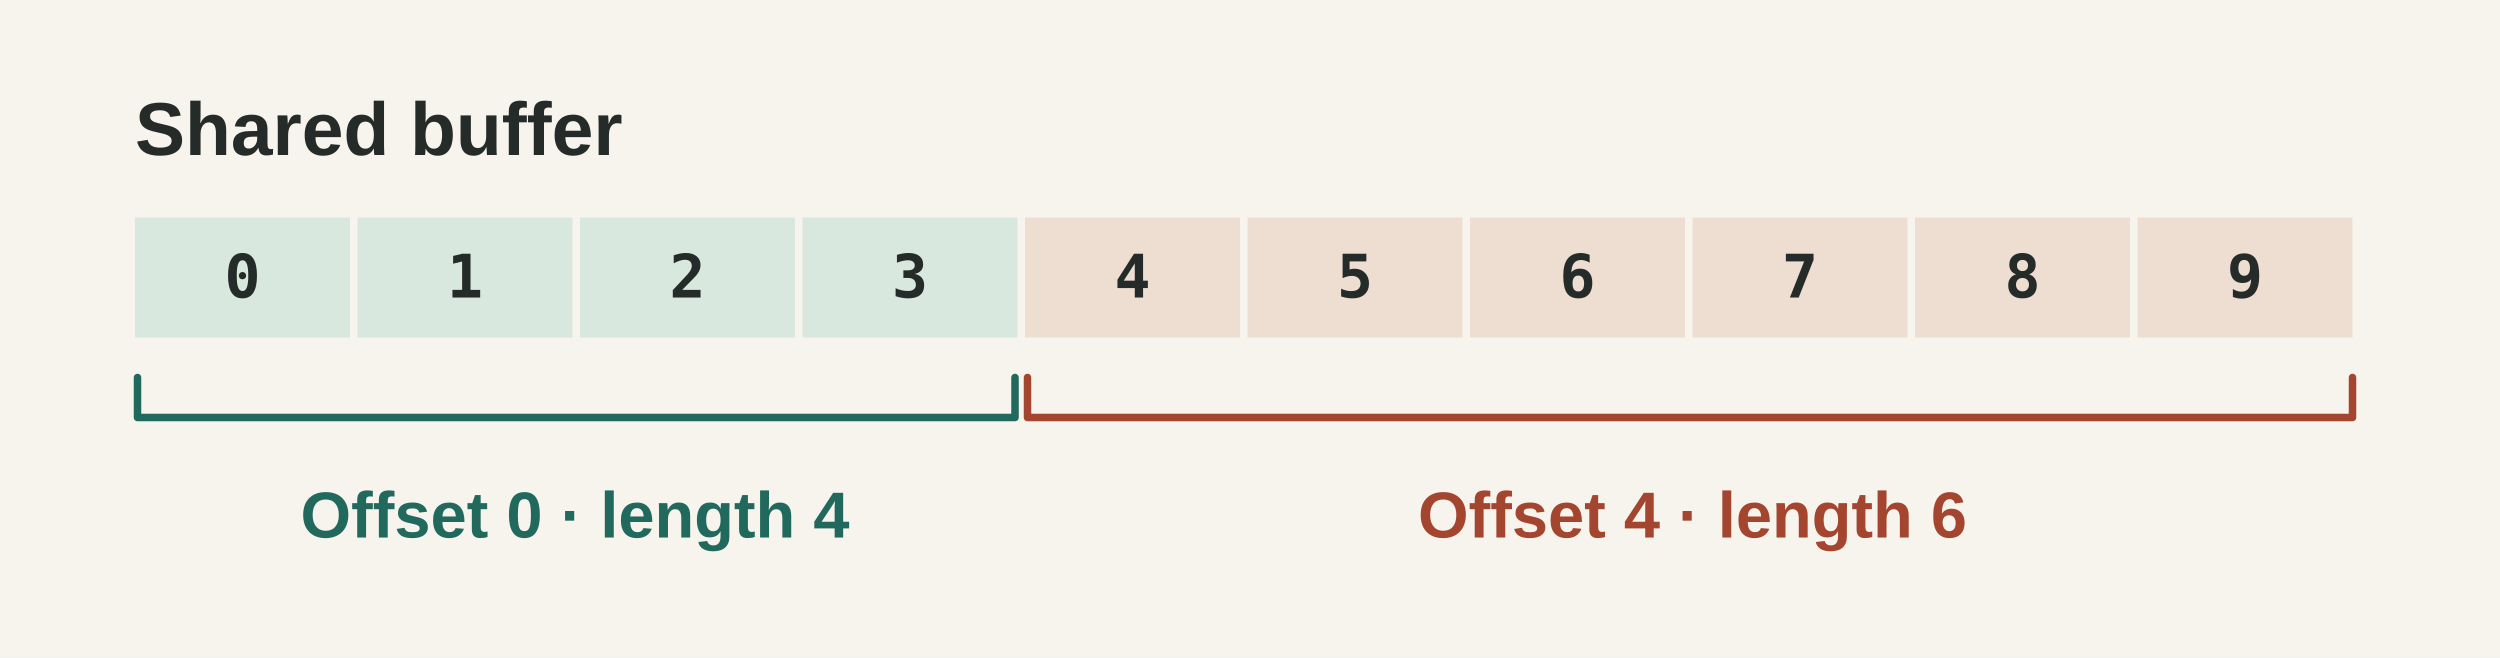
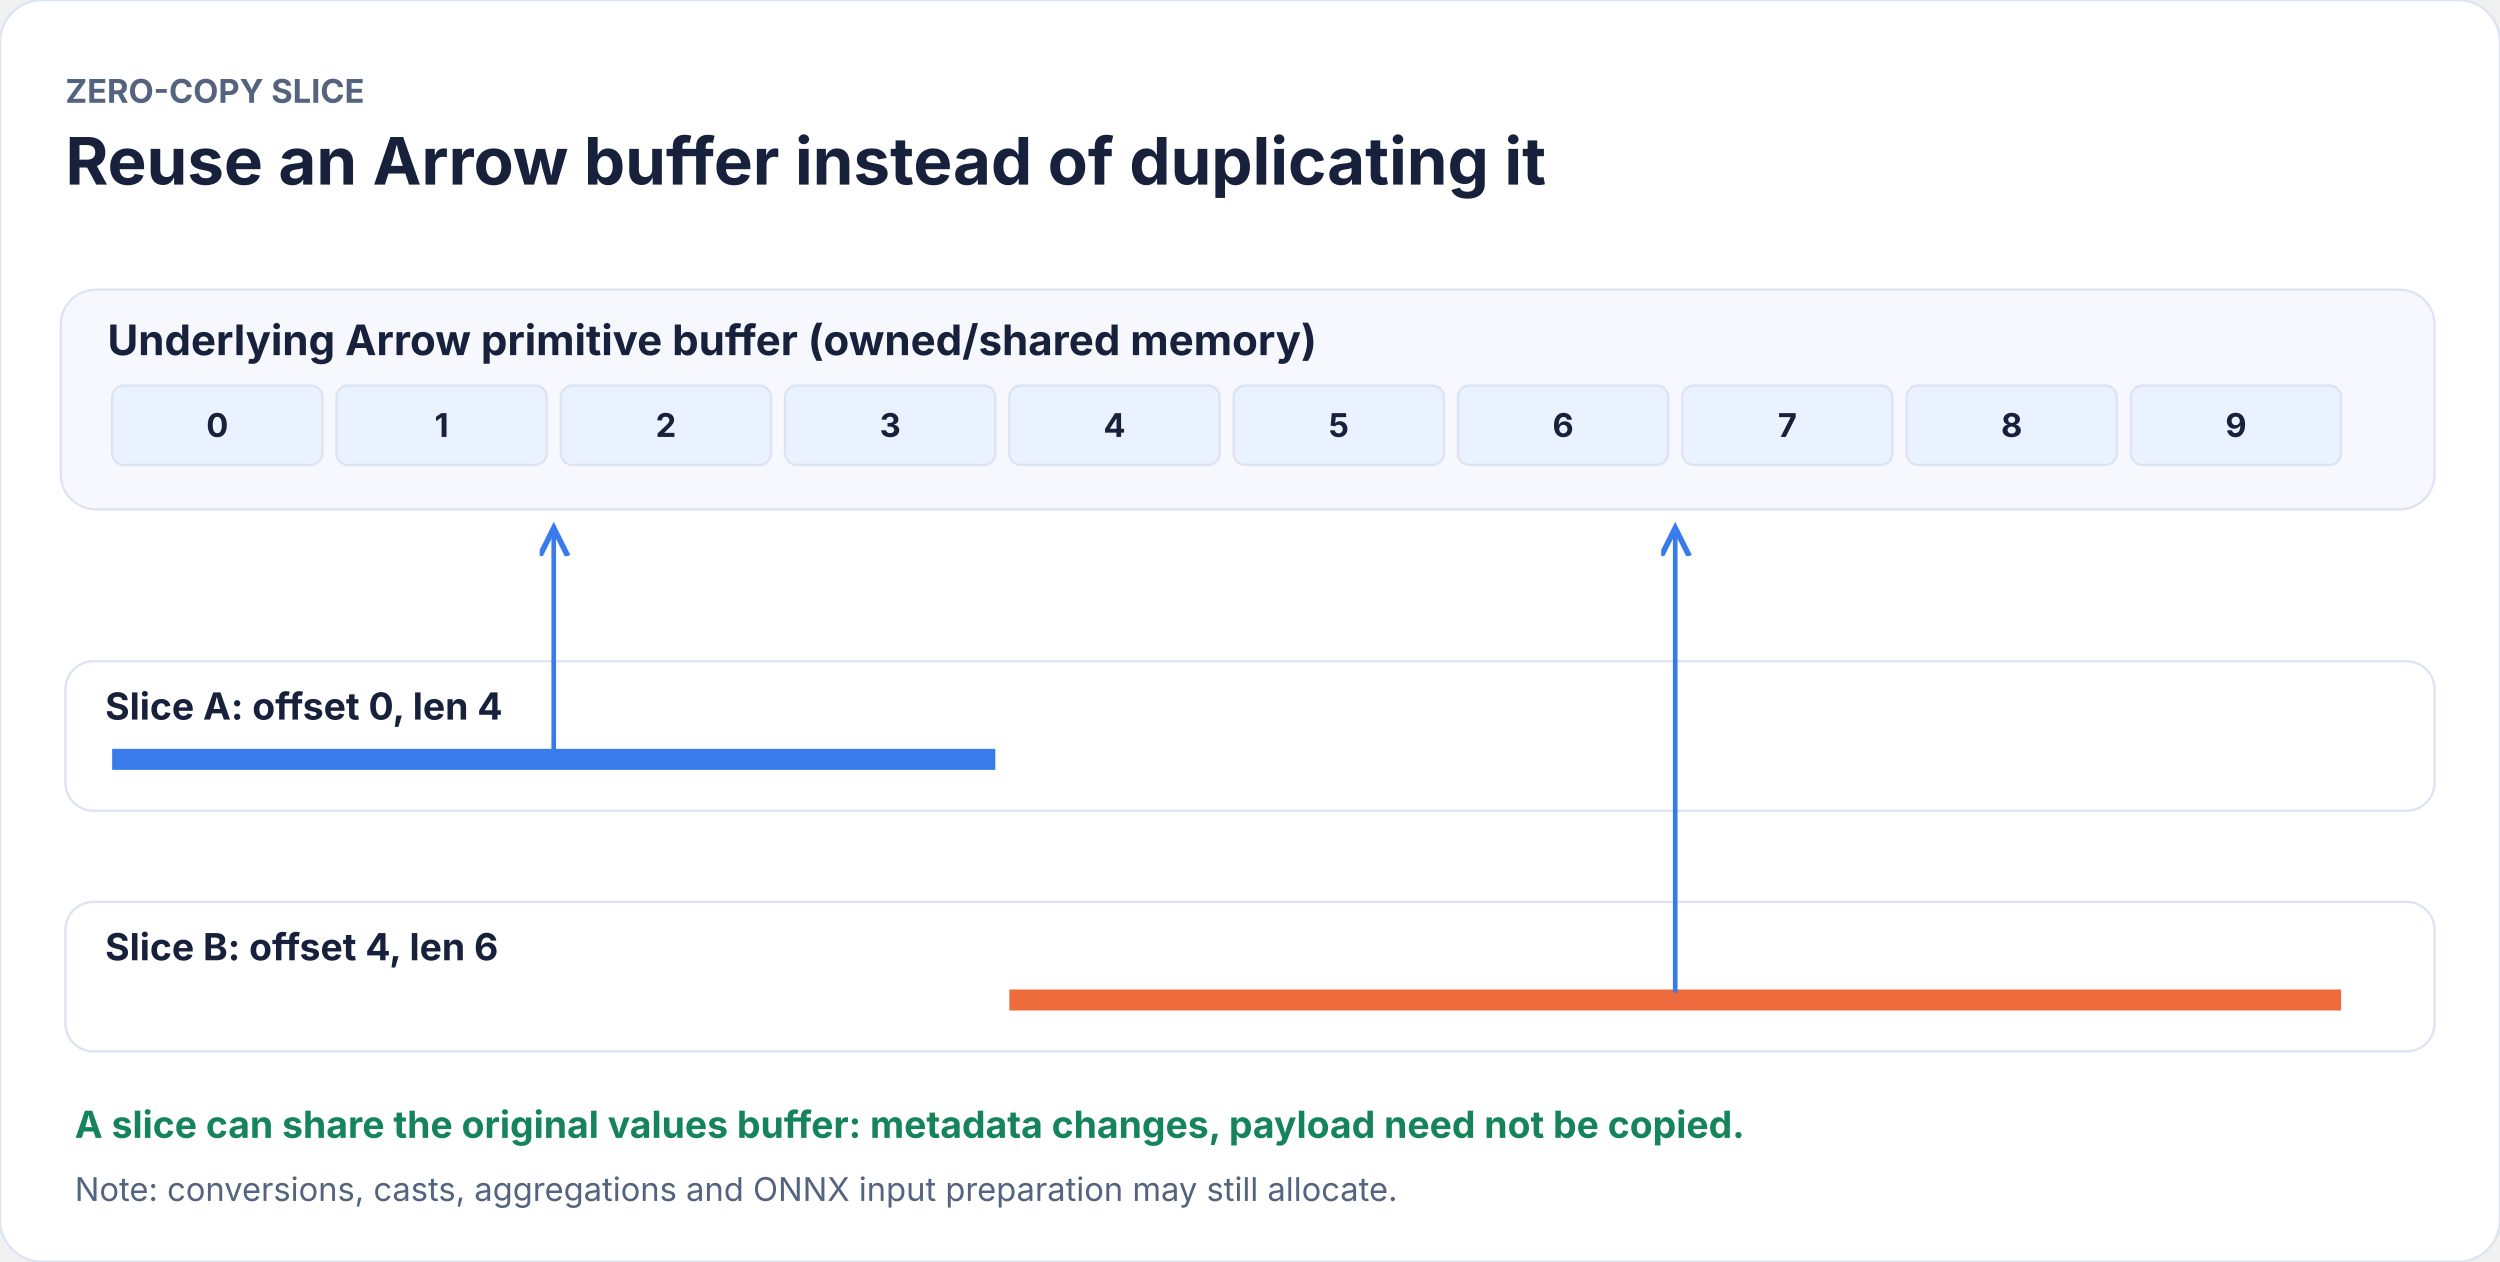
- <svg xmlns="http://www.w3.org/2000/svg" viewBox="0 0 1000 263" role="img" aria-labelledby="title desc">
-   <rect x="0" y="0" width="1000" height="263" fill="#f7f4ed" />
-   <text x="54" y="62" text-anchor="start" font-family="Arial, Helvetica, sans-serif" font-size="30" font-weight="700" fill="#252b29">Shared buffer</text>
-   <rect x="54" y="87" width="86" height="48" fill="#d9e8de" />
-   <text x="97" y="119" text-anchor="middle" font-family="Menlo, Consolas, monospace" font-size="24" font-weight="700" fill="#252b29">0</text>
-   <rect x="143" y="87" width="86" height="48" fill="#d9e8de" />
-   <text x="186" y="119" text-anchor="middle" font-family="Menlo, Consolas, monospace" font-size="24" font-weight="700" fill="#252b29">1</text>
-   <rect x="232" y="87" width="86" height="48" fill="#d9e8de" />
-   <text x="275" y="119" text-anchor="middle" font-family="Menlo, Consolas, monospace" font-size="24" font-weight="700" fill="#252b29">2</text>
-   <rect x="321" y="87" width="86" height="48" fill="#d9e8de" />
-   <text x="364" y="119" text-anchor="middle" font-family="Menlo, Consolas, monospace" font-size="24" font-weight="700" fill="#252b29">3</text>
-   <rect x="410" y="87" width="86" height="48" fill="#eeddd1" />
-   <text x="453" y="119" text-anchor="middle" font-family="Menlo, Consolas, monospace" font-size="24" font-weight="700" fill="#252b29">4</text>
-   <rect x="499" y="87" width="86" height="48" fill="#eeddd1" />
-   <text x="542" y="119" text-anchor="middle" font-family="Menlo, Consolas, monospace" font-size="24" font-weight="700" fill="#252b29">5</text>
-   <rect x="588" y="87" width="86" height="48" fill="#eeddd1" />
-   <text x="631" y="119" text-anchor="middle" font-family="Menlo, Consolas, monospace" font-size="24" font-weight="700" fill="#252b29">6</text>
-   <rect x="677" y="87" width="86" height="48" fill="#eeddd1" />
-   <text x="720" y="119" text-anchor="middle" font-family="Menlo, Consolas, monospace" font-size="24" font-weight="700" fill="#252b29">7</text>
-   <rect x="766" y="87" width="86" height="48" fill="#eeddd1" />
-   <text x="809" y="119" text-anchor="middle" font-family="Menlo, Consolas, monospace" font-size="24" font-weight="700" fill="#252b29">8</text>
-   <rect x="855" y="87" width="86" height="48" fill="#eeddd1" />
-   <text x="898" y="119" text-anchor="middle" font-family="Menlo, Consolas, monospace" font-size="24" font-weight="700" fill="#252b29">9</text>
-   <path d="M55 151V167H406V151" fill="none" stroke="#21685d" stroke-width="3" stroke-linecap="round" stroke-linejoin="round" />
-   <path d="M411 151V167H941V151" fill="none" stroke="#a3452f" stroke-width="3" stroke-linecap="round" stroke-linejoin="round" />
-   <text x="230" y="215" text-anchor="middle" font-family="Arial, Helvetica, sans-serif" font-size="26" font-weight="700" fill="#21685d">Offset 0 · length 4</text>
-   <text x="677" y="215" text-anchor="middle" font-family="Arial, Helvetica, sans-serif" font-size="26" font-weight="700" fill="#a3452f">Offset 4 · length 6</text>
+ <svg xmlns="http://www.w3.org/2000/svg" viewBox="0 0 1070 540" role="img" aria-label="Arrow zero-copy slices share original underlying buffer while using different offsets and lengths.">
+   <defs>
+     <marker id="arrow-blue" markerWidth="8" markerHeight="8" refX="6" refY="3" orient="auto">
+       <path d="M0 0 L6 3 L0 6" fill="none" stroke="#397bea" stroke-width="1.2" />
+     </marker>
+   </defs>
+   <rect x="0" y="0" width="1070" height="540" rx="18" fill="#ffffff" stroke="#dce4f3" stroke-width="1" />
+   <text x="28" y="44" font-family="Inter,Arial,sans-serif" font-size="14" font-weight="700" text-anchor="start" fill="#54647f">ZERO-COPY SLICE</text>
+   <text x="28" y="79" font-family="Inter,Arial,sans-serif" font-size="28" font-weight="700" text-anchor="start" fill="#17213b">Reuse an Arrow buffer instead of duplicating it</text>
+   <rect x="26" y="124" width="1016" height="94" rx="15" fill="#f6f8fe" stroke="#dce4f3" stroke-width="1" />
+   <text x="46" y="152" font-family="Inter,Arial,sans-serif" font-size="18" font-weight="700" text-anchor="start" fill="#17213b">Underlying Arrow primitive buffer (owned/shared memory)</text>
+   <rect x="48" y="165" width="90" height="34" rx="5" fill="#eaf2ff" stroke="#dce4f3" stroke-width="1" />
+   <text x="93" y="187" font-family="Inter,Arial,sans-serif" font-size="14" font-weight="700" text-anchor="middle" fill="#17213b">0</text>
+   <rect x="144" y="165" width="90" height="34" rx="5" fill="#eaf2ff" stroke="#dce4f3" stroke-width="1" />
+   <text x="189" y="187" font-family="Inter,Arial,sans-serif" font-size="14" font-weight="700" text-anchor="middle" fill="#17213b">1</text>
+   <rect x="240" y="165" width="90" height="34" rx="5" fill="#eaf2ff" stroke="#dce4f3" stroke-width="1" />
+   <text x="285" y="187" font-family="Inter,Arial,sans-serif" font-size="14" font-weight="700" text-anchor="middle" fill="#17213b">2</text>
+   <rect x="336" y="165" width="90" height="34" rx="5" fill="#eaf2ff" stroke="#dce4f3" stroke-width="1" />
+   <text x="381" y="187" font-family="Inter,Arial,sans-serif" font-size="14" font-weight="700" text-anchor="middle" fill="#17213b">3</text>
+   <rect x="432" y="165" width="90" height="34" rx="5" fill="#eaf2ff" stroke="#dce4f3" stroke-width="1" />
+   <text x="477" y="187" font-family="Inter,Arial,sans-serif" font-size="14" font-weight="700" text-anchor="middle" fill="#17213b">4</text>
+   <rect x="528" y="165" width="90" height="34" rx="5" fill="#eaf2ff" stroke="#dce4f3" stroke-width="1" />
+   <text x="573" y="187" font-family="Inter,Arial,sans-serif" font-size="14" font-weight="700" text-anchor="middle" fill="#17213b">5</text>
+   <rect x="624" y="165" width="90" height="34" rx="5" fill="#eaf2ff" stroke="#dce4f3" stroke-width="1" />
+   <text x="669" y="187" font-family="Inter,Arial,sans-serif" font-size="14" font-weight="700" text-anchor="middle" fill="#17213b">6</text>
+   <rect x="720" y="165" width="90" height="34" rx="5" fill="#eaf2ff" stroke="#dce4f3" stroke-width="1" />
+   <text x="765" y="187" font-family="Inter,Arial,sans-serif" font-size="14" font-weight="700" text-anchor="middle" fill="#17213b">7</text>
+   <rect x="816" y="165" width="90" height="34" rx="5" fill="#eaf2ff" stroke="#dce4f3" stroke-width="1" />
+   <text x="861" y="187" font-family="Inter,Arial,sans-serif" font-size="14" font-weight="700" text-anchor="middle" fill="#17213b">8</text>
+   <rect x="912" y="165" width="90" height="34" rx="5" fill="#eaf2ff" stroke="#dce4f3" stroke-width="1" />
+   <text x="957" y="187" font-family="Inter,Arial,sans-serif" font-size="14" font-weight="700" text-anchor="middle" fill="#17213b">9</text>
+   <rect x="28" y="283" width="1014" height="64" rx="12" fill="#ffffff" stroke="#dce4f3" stroke-width="1" />
+   <text x="45" y="308" font-family="Inter,Arial,sans-serif" font-size="16" font-weight="700" text-anchor="start" fill="#17213b">Slice A: offset 0, len 4</text>
+   <line x1="48" y1="325" x2="426" y2="325" stroke="#397bea" stroke-width="9" />
+   <path d="M237.0 321 L237.0 226" stroke="#397bea" fill="none" stroke-width="2" stroke-linecap="round" marker-end="url(#arrow-blue)" />
+   <rect x="28" y="386" width="1014" height="64" rx="12" fill="#ffffff" stroke="#dce4f3" stroke-width="1" />
+   <text x="45" y="411" font-family="Inter,Arial,sans-serif" font-size="16" font-weight="700" text-anchor="start" fill="#17213b">Slice B: offset 4, len 6</text>
+   <line x1="432" y1="428" x2="1002" y2="428" stroke="#ed6b3d" stroke-width="9" />
+   <path d="M717.0 424 L717.0 226" stroke="#397bea" fill="none" stroke-width="2" stroke-linecap="round" marker-end="url(#arrow-blue)" />
+   <text x="32" y="487" font-family="Inter,Arial,sans-serif" font-size="16" font-weight="700" text-anchor="start" fill="#16845a">A slice can share the original values buffer: metadata changes, payload need not be copied.</text>
+   <text x="32" y="514" font-family="Inter,Arial,sans-serif" font-size="14" font-weight="400" text-anchor="start" fill="#54647f">Note: conversions, casts, aggregations and ONNX input preparation may still allocate.</text>
</svg>
